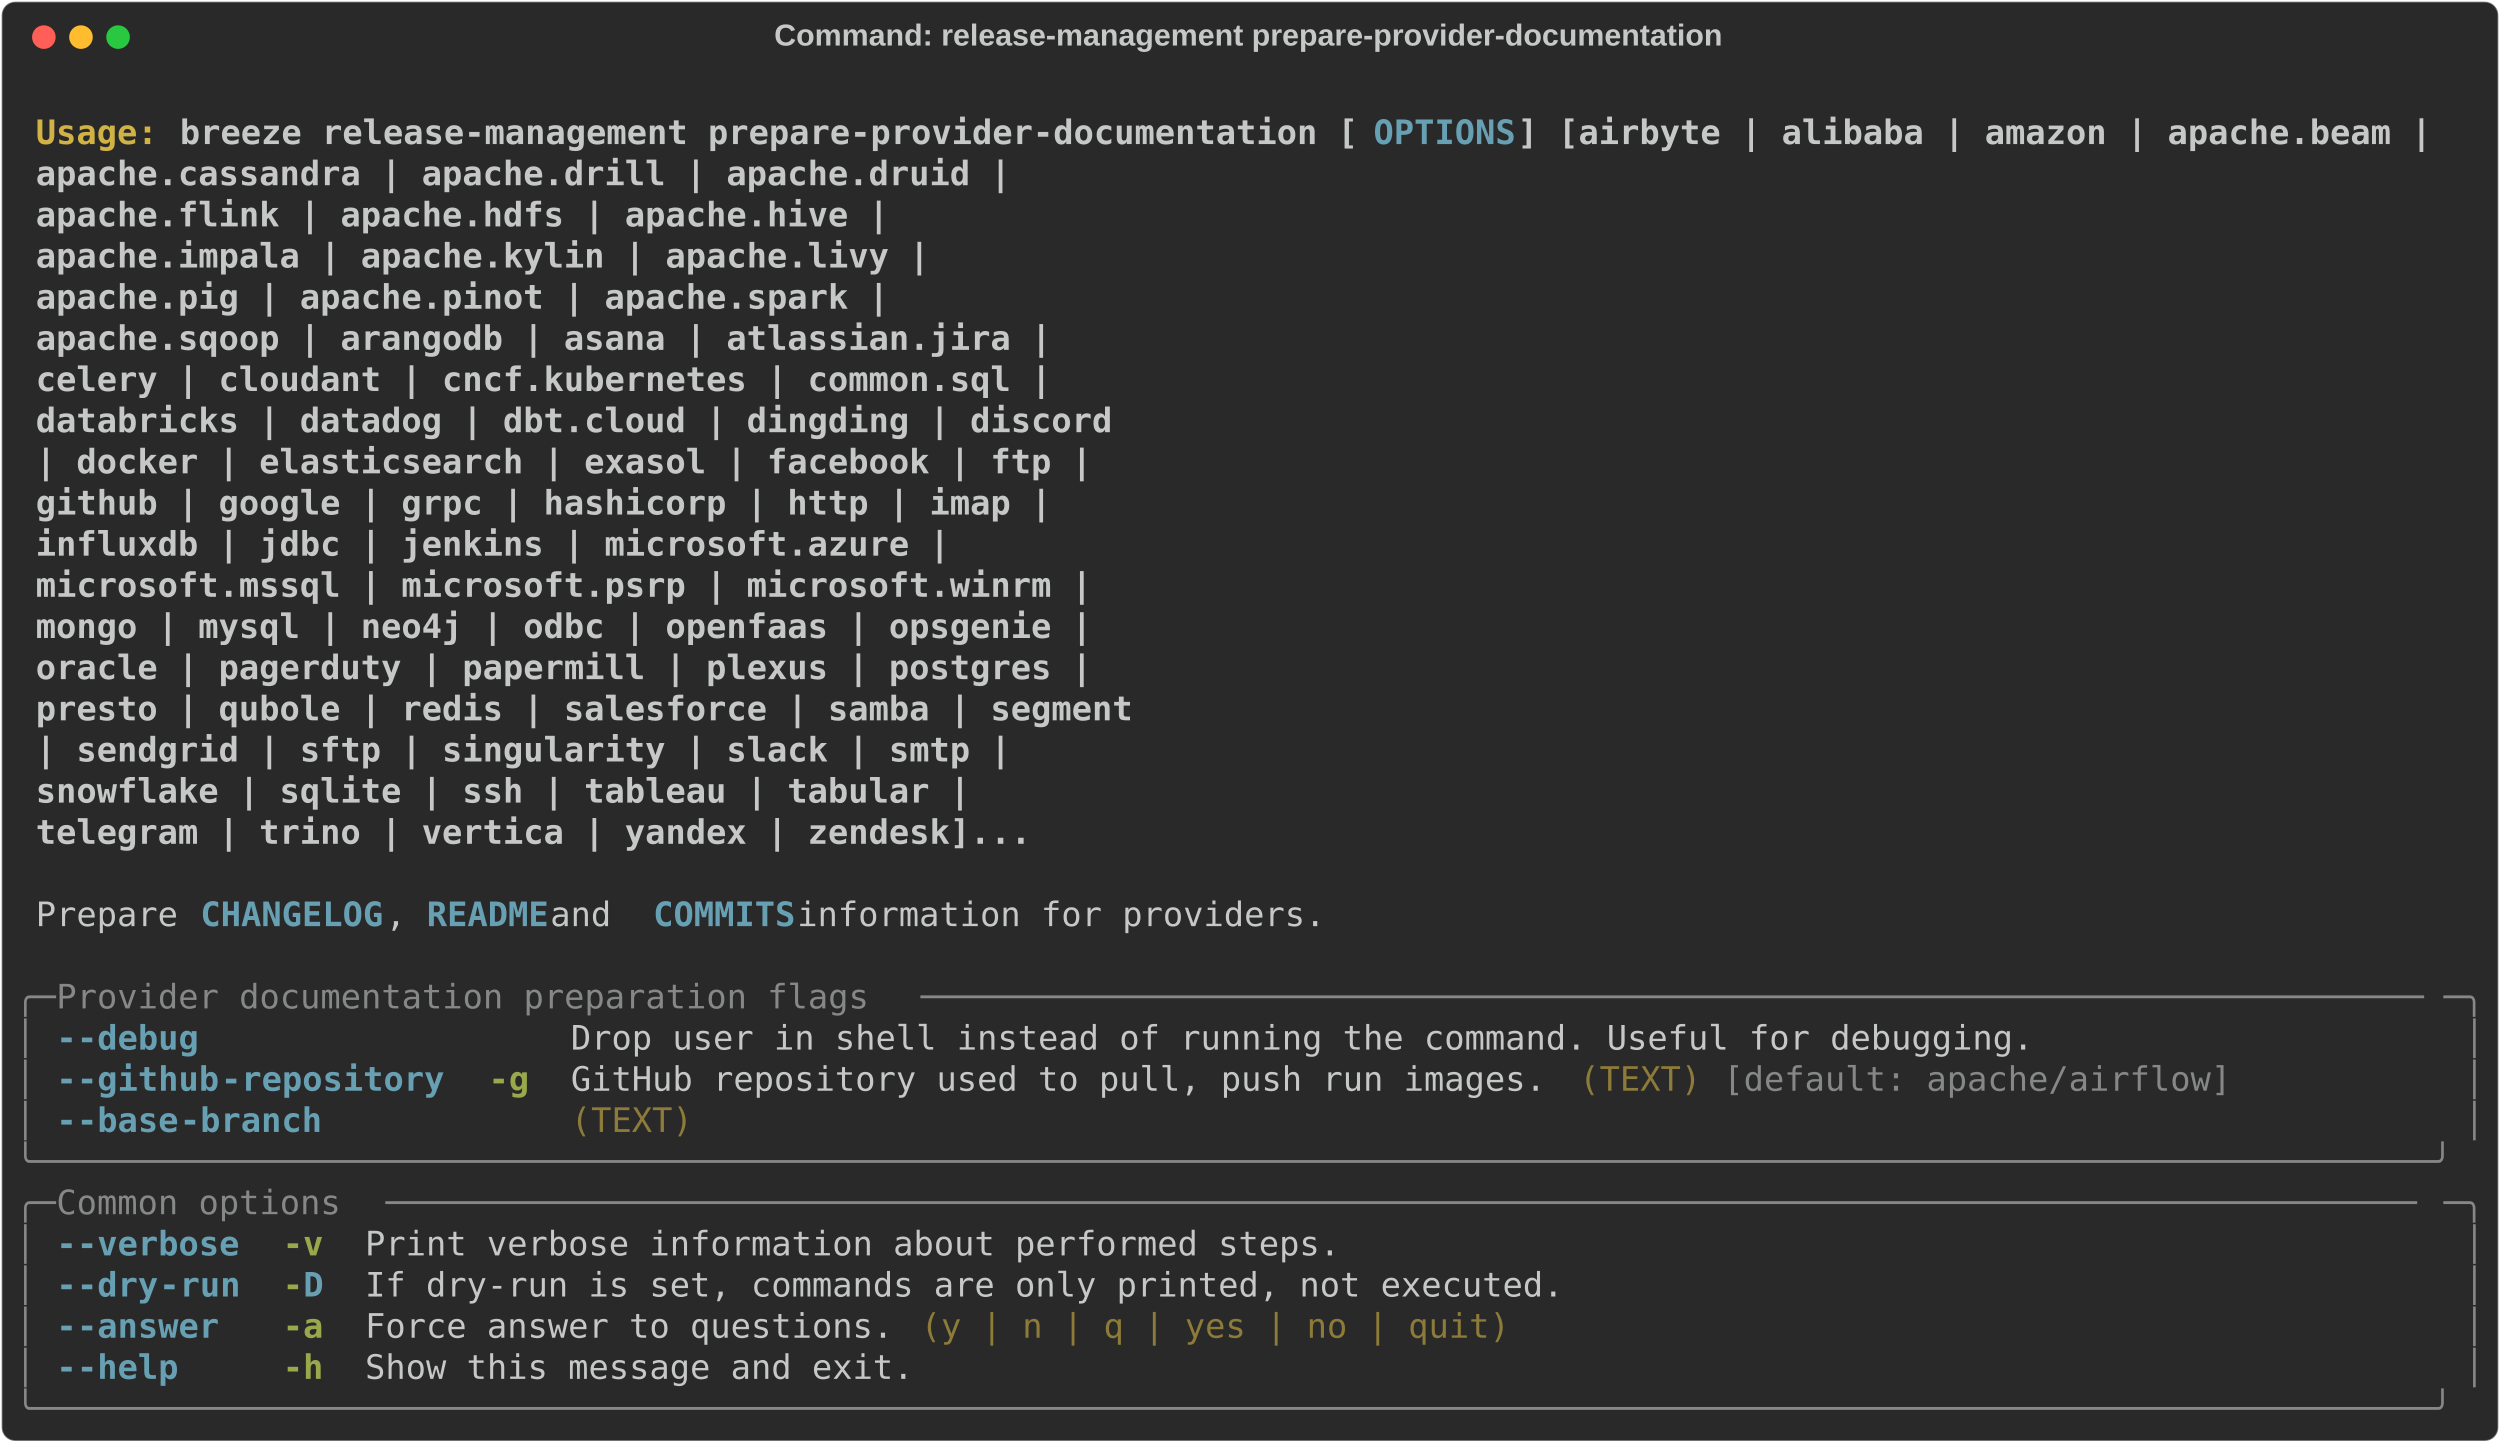
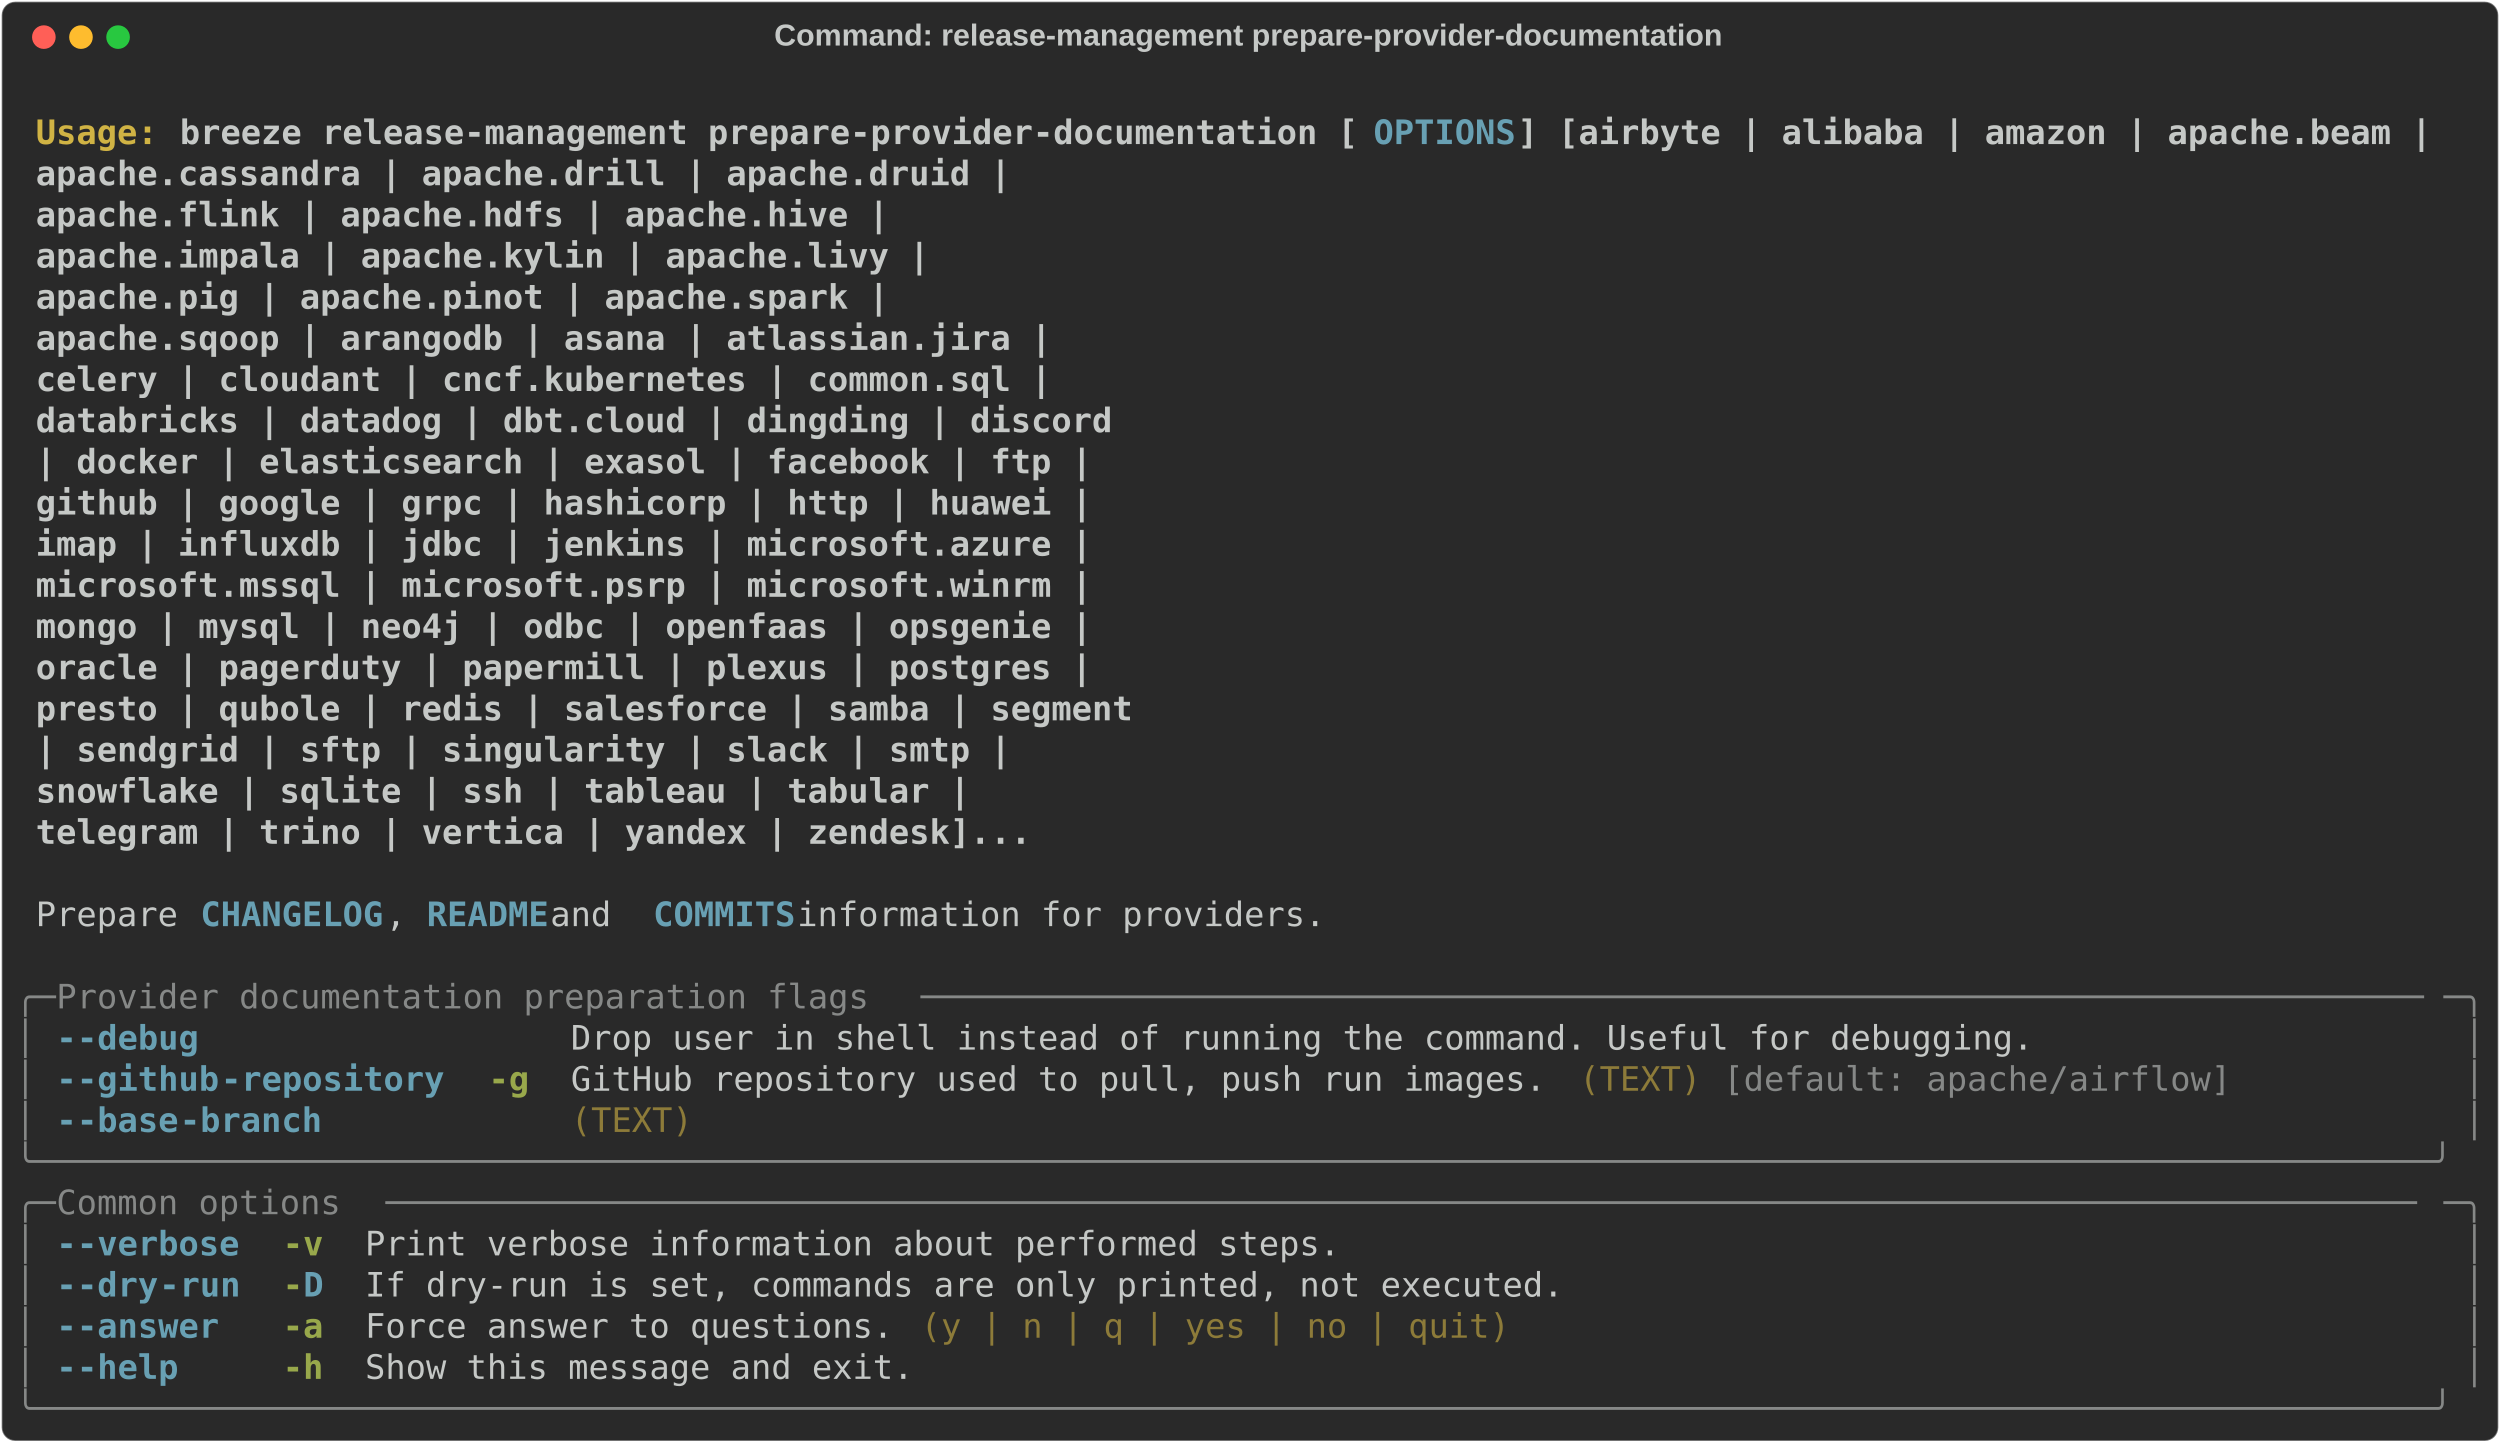
<svg xmlns="http://www.w3.org/2000/svg" class="rich-terminal" viewBox="0 0 1482 855.2">
  <style>

    @font-face {
        font-family: "Fira Code";
        src: local("FiraCode-Regular"),
                url("https://cdnjs.cloudflare.com/ajax/libs/firacode/6.2.0/woff2/FiraCode-Regular.woff2") format("woff2"),
                url("https://cdnjs.cloudflare.com/ajax/libs/firacode/6.2.0/woff/FiraCode-Regular.woff") format("woff");
        font-style: normal;
        font-weight: 400;
    }
    @font-face {
        font-family: "Fira Code";
        src: local("FiraCode-Bold"),
                url("https://cdnjs.cloudflare.com/ajax/libs/firacode/6.2.0/woff2/FiraCode-Bold.woff2") format("woff2"),
                url("https://cdnjs.cloudflare.com/ajax/libs/firacode/6.2.0/woff/FiraCode-Bold.woff") format("woff");
        font-style: bold;
        font-weight: 700;
    }

    .breeze-release-management-prepare-provider-documentation-matrix {
        font-family: Fira Code, monospace;
        font-size: 20px;
        line-height: 24.4px;
        font-variant-east-asian: full-width;
    }

    .breeze-release-management-prepare-provider-documentation-title {
        font-size: 18px;
        font-weight: bold;
        font-family: arial;
    }

    .breeze-release-management-prepare-provider-documentation-r1 { fill: #c5c8c6;font-weight: bold }
.breeze-release-management-prepare-provider-documentation-r2 { fill: #c5c8c6 }
.breeze-release-management-prepare-provider-documentation-r3 { fill: #d0b344;font-weight: bold }
.breeze-release-management-prepare-provider-documentation-r4 { fill: #68a0b3;font-weight: bold }
.breeze-release-management-prepare-provider-documentation-r5 { fill: #868887 }
.breeze-release-management-prepare-provider-documentation-r6 { fill: #98a84b;font-weight: bold }
.breeze-release-management-prepare-provider-documentation-r7 { fill: #8d7b39 }
    </style>
  <defs>
    <clipPath id="breeze-release-management-prepare-provider-documentation-clip-terminal">
      <rect x="0" y="0" width="1463.0" height="804.2" />
    </clipPath>
    <clipPath id="breeze-release-management-prepare-provider-documentation-line-0">
      <rect x="0" y="1.5" width="1464" height="24.65" />
    </clipPath>
    <clipPath id="breeze-release-management-prepare-provider-documentation-line-1">
      <rect x="0" y="25.9" width="1464" height="24.65" />
    </clipPath>
    <clipPath id="breeze-release-management-prepare-provider-documentation-line-2">
      <rect x="0" y="50.3" width="1464" height="24.65" />
    </clipPath>
    <clipPath id="breeze-release-management-prepare-provider-documentation-line-3">
      <rect x="0" y="74.7" width="1464" height="24.65" />
    </clipPath>
    <clipPath id="breeze-release-management-prepare-provider-documentation-line-4">
      <rect x="0" y="99.1" width="1464" height="24.65" />
    </clipPath>
    <clipPath id="breeze-release-management-prepare-provider-documentation-line-5">
      <rect x="0" y="123.5" width="1464" height="24.65" />
    </clipPath>
    <clipPath id="breeze-release-management-prepare-provider-documentation-line-6">
      <rect x="0" y="147.9" width="1464" height="24.65" />
    </clipPath>
    <clipPath id="breeze-release-management-prepare-provider-documentation-line-7">
      <rect x="0" y="172.3" width="1464" height="24.65" />
    </clipPath>
    <clipPath id="breeze-release-management-prepare-provider-documentation-line-8">
      <rect x="0" y="196.7" width="1464" height="24.65" />
    </clipPath>
    <clipPath id="breeze-release-management-prepare-provider-documentation-line-9">
      <rect x="0" y="221.1" width="1464" height="24.65" />
    </clipPath>
    <clipPath id="breeze-release-management-prepare-provider-documentation-line-10">
      <rect x="0" y="245.5" width="1464" height="24.65" />
    </clipPath>
    <clipPath id="breeze-release-management-prepare-provider-documentation-line-11">
      <rect x="0" y="269.9" width="1464" height="24.65" />
    </clipPath>
    <clipPath id="breeze-release-management-prepare-provider-documentation-line-12">
      <rect x="0" y="294.3" width="1464" height="24.65" />
    </clipPath>
    <clipPath id="breeze-release-management-prepare-provider-documentation-line-13">
      <rect x="0" y="318.7" width="1464" height="24.65" />
    </clipPath>
    <clipPath id="breeze-release-management-prepare-provider-documentation-line-14">
      <rect x="0" y="343.1" width="1464" height="24.65" />
    </clipPath>
    <clipPath id="breeze-release-management-prepare-provider-documentation-line-15">
      <rect x="0" y="367.5" width="1464" height="24.65" />
    </clipPath>
    <clipPath id="breeze-release-management-prepare-provider-documentation-line-16">
      <rect x="0" y="391.9" width="1464" height="24.65" />
    </clipPath>
    <clipPath id="breeze-release-management-prepare-provider-documentation-line-17">
      <rect x="0" y="416.3" width="1464" height="24.65" />
    </clipPath>
    <clipPath id="breeze-release-management-prepare-provider-documentation-line-18">
      <rect x="0" y="440.7" width="1464" height="24.65" />
    </clipPath>
    <clipPath id="breeze-release-management-prepare-provider-documentation-line-19">
      <rect x="0" y="465.1" width="1464" height="24.65" />
    </clipPath>
    <clipPath id="breeze-release-management-prepare-provider-documentation-line-20">
      <rect x="0" y="489.5" width="1464" height="24.65" />
    </clipPath>
    <clipPath id="breeze-release-management-prepare-provider-documentation-line-21">
      <rect x="0" y="513.9" width="1464" height="24.65" />
    </clipPath>
    <clipPath id="breeze-release-management-prepare-provider-documentation-line-22">
      <rect x="0" y="538.3" width="1464" height="24.65" />
    </clipPath>
    <clipPath id="breeze-release-management-prepare-provider-documentation-line-23">
      <rect x="0" y="562.7" width="1464" height="24.65" />
    </clipPath>
    <clipPath id="breeze-release-management-prepare-provider-documentation-line-24">
      <rect x="0" y="587.1" width="1464" height="24.65" />
    </clipPath>
    <clipPath id="breeze-release-management-prepare-provider-documentation-line-25">
      <rect x="0" y="611.5" width="1464" height="24.65" />
    </clipPath>
    <clipPath id="breeze-release-management-prepare-provider-documentation-line-26">
      <rect x="0" y="635.9" width="1464" height="24.65" />
    </clipPath>
    <clipPath id="breeze-release-management-prepare-provider-documentation-line-27">
      <rect x="0" y="660.3" width="1464" height="24.65" />
    </clipPath>
    <clipPath id="breeze-release-management-prepare-provider-documentation-line-28">
      <rect x="0" y="684.7" width="1464" height="24.65" />
    </clipPath>
    <clipPath id="breeze-release-management-prepare-provider-documentation-line-29">
      <rect x="0" y="709.1" width="1464" height="24.65" />
    </clipPath>
    <clipPath id="breeze-release-management-prepare-provider-documentation-line-30">
      <rect x="0" y="733.5" width="1464" height="24.65" />
    </clipPath>
    <clipPath id="breeze-release-management-prepare-provider-documentation-line-31">
      <rect x="0" y="757.9" width="1464" height="24.65" />
    </clipPath>
  </defs>
  <rect fill="#292929" stroke="rgba(255,255,255,0.35)" stroke-width="1" x="1" y="1" width="1480" height="853.2" rx="8" />
  <text class="breeze-release-management-prepare-provider-documentation-title" fill="#c5c8c6" text-anchor="middle" x="740" y="27">Command: release-management prepare-provider-documentation</text>
  <g transform="translate(26,22)">
    <circle cx="0" cy="0" r="7" fill="#ff5f57" />
    <circle cx="22" cy="0" r="7" fill="#febc2e" />
    <circle cx="44" cy="0" r="7" fill="#28c840" />
  </g>
  <g transform="translate(9, 41)" clip-path="url(#breeze-release-management-prepare-provider-documentation-clip-terminal)">
    <g class="breeze-release-management-prepare-provider-documentation-matrix">
      <text class="breeze-release-management-prepare-provider-documentation-r2" x="1464" y="20" textLength="12.2" clip-path="url(#breeze-release-management-prepare-provider-documentation-line-0)">
</text>
      <text class="breeze-release-management-prepare-provider-documentation-r3" x="12.2" y="44.4" textLength="85.4" clip-path="url(#breeze-release-management-prepare-provider-documentation-line-1)">Usage: </text>
      <text class="breeze-release-management-prepare-provider-documentation-r1" x="97.6" y="44.4" textLength="707.6" clip-path="url(#breeze-release-management-prepare-provider-documentation-line-1)">breeze release-management prepare-provider-documentation [</text>
      <text class="breeze-release-management-prepare-provider-documentation-r4" x="805.2" y="44.4" textLength="85.4" clip-path="url(#breeze-release-management-prepare-provider-documentation-line-1)">OPTIONS</text>
      <text class="breeze-release-management-prepare-provider-documentation-r1" x="890.6" y="44.4" textLength="549" clip-path="url(#breeze-release-management-prepare-provider-documentation-line-1)">] [airbyte | alibaba | amazon | apache.beam |</text>
      <text class="breeze-release-management-prepare-provider-documentation-r2" x="1464" y="44.4" textLength="12.2" clip-path="url(#breeze-release-management-prepare-provider-documentation-line-1)">
</text>
      <text class="breeze-release-management-prepare-provider-documentation-r1" x="12.2" y="68.8" textLength="1366.4" clip-path="url(#breeze-release-management-prepare-provider-documentation-line-2)">                                                                apache.cassandra | apache.drill | apache.druid |</text>
      <text class="breeze-release-management-prepare-provider-documentation-r2" x="1464" y="68.8" textLength="12.2" clip-path="url(#breeze-release-management-prepare-provider-documentation-line-2)">
</text>
      <text class="breeze-release-management-prepare-provider-documentation-r1" x="12.2" y="93.2" textLength="1293.2" clip-path="url(#breeze-release-management-prepare-provider-documentation-line-3)">                                                                apache.flink | apache.hdfs | apache.hive |</text>
      <text class="breeze-release-management-prepare-provider-documentation-r2" x="1464" y="93.2" textLength="12.2" clip-path="url(#breeze-release-management-prepare-provider-documentation-line-3)">
</text>
      <text class="breeze-release-management-prepare-provider-documentation-r1" x="12.2" y="117.6" textLength="1317.6" clip-path="url(#breeze-release-management-prepare-provider-documentation-line-4)">                                                                apache.impala | apache.kylin | apache.livy |</text>
      <text class="breeze-release-management-prepare-provider-documentation-r2" x="1464" y="117.6" textLength="12.2" clip-path="url(#breeze-release-management-prepare-provider-documentation-line-4)">
</text>
      <text class="breeze-release-management-prepare-provider-documentation-r1" x="12.2" y="142" textLength="1293.2" clip-path="url(#breeze-release-management-prepare-provider-documentation-line-5)">                                                                apache.pig | apache.pinot | apache.spark |</text>
      <text class="breeze-release-management-prepare-provider-documentation-r2" x="1464" y="142" textLength="12.2" clip-path="url(#breeze-release-management-prepare-provider-documentation-line-5)">
</text>
      <text class="breeze-release-management-prepare-provider-documentation-r1" x="12.2" y="166.4" textLength="1390.8" clip-path="url(#breeze-release-management-prepare-provider-documentation-line-6)">                                                                apache.sqoop | arangodb | asana | atlassian.jira |</text>
      <text class="breeze-release-management-prepare-provider-documentation-r2" x="1464" y="166.4" textLength="12.2" clip-path="url(#breeze-release-management-prepare-provider-documentation-line-6)">
</text>
      <text class="breeze-release-management-prepare-provider-documentation-r1" x="12.2" y="190.8" textLength="1390.8" clip-path="url(#breeze-release-management-prepare-provider-documentation-line-7)">                                                                celery | cloudant | cncf.kubernetes | common.sql |</text>
      <text class="breeze-release-management-prepare-provider-documentation-r2" x="1464" y="190.8" textLength="12.2" clip-path="url(#breeze-release-management-prepare-provider-documentation-line-7)">
</text>
      <text class="breeze-release-management-prepare-provider-documentation-r1" x="12.2" y="215.2" textLength="1427.4" clip-path="url(#breeze-release-management-prepare-provider-documentation-line-8)">                                                                databricks | datadog | dbt.cloud | dingding | discord</text>
      <text class="breeze-release-management-prepare-provider-documentation-r2" x="1464" y="215.2" textLength="12.2" clip-path="url(#breeze-release-management-prepare-provider-documentation-line-8)">
</text>
      <text class="breeze-release-management-prepare-provider-documentation-r1" x="12.2" y="239.6" textLength="1415.2" clip-path="url(#breeze-release-management-prepare-provider-documentation-line-9)">                                                                | docker | elasticsearch | exasol | facebook | ftp |</text>
      <text class="breeze-release-management-prepare-provider-documentation-r2" x="1464" y="239.6" textLength="12.2" clip-path="url(#breeze-release-management-prepare-provider-documentation-line-9)">
</text>
-       <text class="breeze-release-management-prepare-provider-documentation-r1" x="12.2" y="264" textLength="1390.8" clip-path="url(#breeze-release-management-prepare-provider-documentation-line-10)">                                                                github | google | grpc | hashicorp | http | imap |</text>
+       <text class="breeze-release-management-prepare-provider-documentation-r1" x="12.2" y="264" textLength="1415.2" clip-path="url(#breeze-release-management-prepare-provider-documentation-line-10)">                                                                github | google | grpc | hashicorp | http | huawei |</text>
      <text class="breeze-release-management-prepare-provider-documentation-r2" x="1464" y="264" textLength="12.2" clip-path="url(#breeze-release-management-prepare-provider-documentation-line-10)">
</text>
-       <text class="breeze-release-management-prepare-provider-documentation-r1" x="12.2" y="288.4" textLength="1329.8" clip-path="url(#breeze-release-management-prepare-provider-documentation-line-11)">                                                                influxdb | jdbc | jenkins | microsoft.azure |</text>
+       <text class="breeze-release-management-prepare-provider-documentation-r1" x="12.2" y="288.4" textLength="1415.2" clip-path="url(#breeze-release-management-prepare-provider-documentation-line-11)">                                                                imap | influxdb | jdbc | jenkins | microsoft.azure |</text>
      <text class="breeze-release-management-prepare-provider-documentation-r2" x="1464" y="288.4" textLength="12.2" clip-path="url(#breeze-release-management-prepare-provider-documentation-line-11)">
</text>
      <text class="breeze-release-management-prepare-provider-documentation-r1" x="12.2" y="312.8" textLength="1415.2" clip-path="url(#breeze-release-management-prepare-provider-documentation-line-12)">                                                                microsoft.mssql | microsoft.psrp | microsoft.winrm |</text>
      <text class="breeze-release-management-prepare-provider-documentation-r2" x="1464" y="312.8" textLength="12.2" clip-path="url(#breeze-release-management-prepare-provider-documentation-line-12)">
</text>
      <text class="breeze-release-management-prepare-provider-documentation-r1" x="12.2" y="337.2" textLength="1415.2" clip-path="url(#breeze-release-management-prepare-provider-documentation-line-13)">                                                                mongo | mysql | neo4j | odbc | openfaas | opsgenie |</text>
      <text class="breeze-release-management-prepare-provider-documentation-r2" x="1464" y="337.2" textLength="12.2" clip-path="url(#breeze-release-management-prepare-provider-documentation-line-13)">
</text>
      <text class="breeze-release-management-prepare-provider-documentation-r1" x="12.2" y="361.6" textLength="1415.2" clip-path="url(#breeze-release-management-prepare-provider-documentation-line-14)">                                                                oracle | pagerduty | papermill | plexus | postgres |</text>
      <text class="breeze-release-management-prepare-provider-documentation-r2" x="1464" y="361.6" textLength="12.2" clip-path="url(#breeze-release-management-prepare-provider-documentation-line-14)">
</text>
      <text class="breeze-release-management-prepare-provider-documentation-r1" x="12.2" y="386" textLength="1439.6" clip-path="url(#breeze-release-management-prepare-provider-documentation-line-15)">                                                                presto | qubole | redis | salesforce | samba | segment</text>
      <text class="breeze-release-management-prepare-provider-documentation-r2" x="1464" y="386" textLength="12.2" clip-path="url(#breeze-release-management-prepare-provider-documentation-line-15)">
</text>
      <text class="breeze-release-management-prepare-provider-documentation-r1" x="12.2" y="410.4" textLength="1366.4" clip-path="url(#breeze-release-management-prepare-provider-documentation-line-16)">                                                                | sendgrid | sftp | singularity | slack | smtp |</text>
      <text class="breeze-release-management-prepare-provider-documentation-r2" x="1464" y="410.4" textLength="12.2" clip-path="url(#breeze-release-management-prepare-provider-documentation-line-16)">
</text>
      <text class="breeze-release-management-prepare-provider-documentation-r1" x="12.2" y="434.8" textLength="1342" clip-path="url(#breeze-release-management-prepare-provider-documentation-line-17)">                                                                snowflake | sqlite | ssh | tableau | tabular |</text>
      <text class="breeze-release-management-prepare-provider-documentation-r2" x="1464" y="434.8" textLength="12.2" clip-path="url(#breeze-release-management-prepare-provider-documentation-line-17)">
</text>
      <text class="breeze-release-management-prepare-provider-documentation-r1" x="12.2" y="459.2" textLength="1378.6" clip-path="url(#breeze-release-management-prepare-provider-documentation-line-18)">                                                                telegram | trino | vertica | yandex | zendesk]...</text>
      <text class="breeze-release-management-prepare-provider-documentation-r2" x="1464" y="459.2" textLength="12.2" clip-path="url(#breeze-release-management-prepare-provider-documentation-line-18)">
</text>
      <text class="breeze-release-management-prepare-provider-documentation-r2" x="1464" y="483.6" textLength="12.2" clip-path="url(#breeze-release-management-prepare-provider-documentation-line-19)">
</text>
      <text class="breeze-release-management-prepare-provider-documentation-r2" x="12.2" y="508" textLength="97.6" clip-path="url(#breeze-release-management-prepare-provider-documentation-line-20)">Prepare </text>
      <text class="breeze-release-management-prepare-provider-documentation-r4" x="109.8" y="508" textLength="109.8" clip-path="url(#breeze-release-management-prepare-provider-documentation-line-20)">CHANGELOG</text>
      <text class="breeze-release-management-prepare-provider-documentation-r2" x="219.6" y="508" textLength="24.4" clip-path="url(#breeze-release-management-prepare-provider-documentation-line-20)">, </text>
      <text class="breeze-release-management-prepare-provider-documentation-r4" x="244" y="508" textLength="73.2" clip-path="url(#breeze-release-management-prepare-provider-documentation-line-20)">README</text>
      <text class="breeze-release-management-prepare-provider-documentation-r2" x="317.2" y="508" textLength="61" clip-path="url(#breeze-release-management-prepare-provider-documentation-line-20)"> and </text>
      <text class="breeze-release-management-prepare-provider-documentation-r4" x="378.2" y="508" textLength="85.4" clip-path="url(#breeze-release-management-prepare-provider-documentation-line-20)">COMMITS</text>
      <text class="breeze-release-management-prepare-provider-documentation-r2" x="463.6" y="508" textLength="329.4" clip-path="url(#breeze-release-management-prepare-provider-documentation-line-20)"> information for providers.</text>
      <text class="breeze-release-management-prepare-provider-documentation-r2" x="1464" y="508" textLength="12.2" clip-path="url(#breeze-release-management-prepare-provider-documentation-line-20)">
</text>
      <text class="breeze-release-management-prepare-provider-documentation-r2" x="1464" y="532.4" textLength="12.2" clip-path="url(#breeze-release-management-prepare-provider-documentation-line-21)">
</text>
      <text class="breeze-release-management-prepare-provider-documentation-r5" x="0" y="556.8" textLength="24.4" clip-path="url(#breeze-release-management-prepare-provider-documentation-line-22)">╭─</text>
      <text class="breeze-release-management-prepare-provider-documentation-r5" x="24.4" y="556.8" textLength="512.4" clip-path="url(#breeze-release-management-prepare-provider-documentation-line-22)"> Provider documentation preparation flags </text>
      <text class="breeze-release-management-prepare-provider-documentation-r5" x="536.8" y="556.8" textLength="902.8" clip-path="url(#breeze-release-management-prepare-provider-documentation-line-22)">──────────────────────────────────────────────────────────────────────────</text>
      <text class="breeze-release-management-prepare-provider-documentation-r5" x="1439.6" y="556.8" textLength="24.4" clip-path="url(#breeze-release-management-prepare-provider-documentation-line-22)">─╮</text>
      <text class="breeze-release-management-prepare-provider-documentation-r2" x="1464" y="556.8" textLength="12.2" clip-path="url(#breeze-release-management-prepare-provider-documentation-line-22)">
</text>
      <text class="breeze-release-management-prepare-provider-documentation-r5" x="0" y="581.2" textLength="12.2" clip-path="url(#breeze-release-management-prepare-provider-documentation-line-23)">│</text>
      <text class="breeze-release-management-prepare-provider-documentation-r4" x="24.4" y="581.2" textLength="12.2" clip-path="url(#breeze-release-management-prepare-provider-documentation-line-23)">-</text>
      <text class="breeze-release-management-prepare-provider-documentation-r4" x="36.6" y="581.2" textLength="73.2" clip-path="url(#breeze-release-management-prepare-provider-documentation-line-23)">-debug</text>
      <text class="breeze-release-management-prepare-provider-documentation-r2" x="329.4" y="581.2" textLength="878.4" clip-path="url(#breeze-release-management-prepare-provider-documentation-line-23)">Drop user in shell instead of running the command. Useful for debugging.</text>
      <text class="breeze-release-management-prepare-provider-documentation-r5" x="1451.8" y="581.2" textLength="12.2" clip-path="url(#breeze-release-management-prepare-provider-documentation-line-23)">│</text>
      <text class="breeze-release-management-prepare-provider-documentation-r2" x="1464" y="581.2" textLength="12.2" clip-path="url(#breeze-release-management-prepare-provider-documentation-line-23)">
</text>
      <text class="breeze-release-management-prepare-provider-documentation-r5" x="0" y="605.6" textLength="12.2" clip-path="url(#breeze-release-management-prepare-provider-documentation-line-24)">│</text>
      <text class="breeze-release-management-prepare-provider-documentation-r4" x="24.4" y="605.6" textLength="12.2" clip-path="url(#breeze-release-management-prepare-provider-documentation-line-24)">-</text>
      <text class="breeze-release-management-prepare-provider-documentation-r4" x="36.6" y="605.6" textLength="85.4" clip-path="url(#breeze-release-management-prepare-provider-documentation-line-24)">-github</text>
      <text class="breeze-release-management-prepare-provider-documentation-r4" x="122" y="605.6" textLength="134.2" clip-path="url(#breeze-release-management-prepare-provider-documentation-line-24)">-repository</text>
      <text class="breeze-release-management-prepare-provider-documentation-r6" x="280.6" y="605.6" textLength="24.4" clip-path="url(#breeze-release-management-prepare-provider-documentation-line-24)">-g</text>
      <text class="breeze-release-management-prepare-provider-documentation-r2" x="329.4" y="605.6" textLength="585.6" clip-path="url(#breeze-release-management-prepare-provider-documentation-line-24)">GitHub repository used to pull, push run images.</text>
      <text class="breeze-release-management-prepare-provider-documentation-r7" x="927.2" y="605.6" textLength="73.2" clip-path="url(#breeze-release-management-prepare-provider-documentation-line-24)">(TEXT)</text>
      <text class="breeze-release-management-prepare-provider-documentation-r5" x="1012.6" y="605.6" textLength="305" clip-path="url(#breeze-release-management-prepare-provider-documentation-line-24)">[default: apache/airflow]</text>
      <text class="breeze-release-management-prepare-provider-documentation-r5" x="1451.8" y="605.6" textLength="12.2" clip-path="url(#breeze-release-management-prepare-provider-documentation-line-24)">│</text>
      <text class="breeze-release-management-prepare-provider-documentation-r2" x="1464" y="605.6" textLength="12.2" clip-path="url(#breeze-release-management-prepare-provider-documentation-line-24)">
</text>
      <text class="breeze-release-management-prepare-provider-documentation-r5" x="0" y="630" textLength="12.2" clip-path="url(#breeze-release-management-prepare-provider-documentation-line-25)">│</text>
      <text class="breeze-release-management-prepare-provider-documentation-r4" x="24.4" y="630" textLength="12.2" clip-path="url(#breeze-release-management-prepare-provider-documentation-line-25)">-</text>
      <text class="breeze-release-management-prepare-provider-documentation-r4" x="36.6" y="630" textLength="61" clip-path="url(#breeze-release-management-prepare-provider-documentation-line-25)">-base</text>
      <text class="breeze-release-management-prepare-provider-documentation-r4" x="97.6" y="630" textLength="85.4" clip-path="url(#breeze-release-management-prepare-provider-documentation-line-25)">-branch</text>
      <text class="breeze-release-management-prepare-provider-documentation-r7" x="329.4" y="630" textLength="73.2" clip-path="url(#breeze-release-management-prepare-provider-documentation-line-25)">(TEXT)</text>
      <text class="breeze-release-management-prepare-provider-documentation-r5" x="1451.8" y="630" textLength="12.2" clip-path="url(#breeze-release-management-prepare-provider-documentation-line-25)">│</text>
      <text class="breeze-release-management-prepare-provider-documentation-r2" x="1464" y="630" textLength="12.2" clip-path="url(#breeze-release-management-prepare-provider-documentation-line-25)">
</text>
      <text class="breeze-release-management-prepare-provider-documentation-r5" x="0" y="654.4" textLength="1464" clip-path="url(#breeze-release-management-prepare-provider-documentation-line-26)">╰──────────────────────────────────────────────────────────────────────────────────────────────────────────────────────╯</text>
      <text class="breeze-release-management-prepare-provider-documentation-r2" x="1464" y="654.4" textLength="12.2" clip-path="url(#breeze-release-management-prepare-provider-documentation-line-26)">
</text>
      <text class="breeze-release-management-prepare-provider-documentation-r5" x="0" y="678.8" textLength="24.4" clip-path="url(#breeze-release-management-prepare-provider-documentation-line-27)">╭─</text>
      <text class="breeze-release-management-prepare-provider-documentation-r5" x="24.4" y="678.8" textLength="195.2" clip-path="url(#breeze-release-management-prepare-provider-documentation-line-27)"> Common options </text>
      <text class="breeze-release-management-prepare-provider-documentation-r5" x="219.6" y="678.8" textLength="1220" clip-path="url(#breeze-release-management-prepare-provider-documentation-line-27)">────────────────────────────────────────────────────────────────────────────────────────────────────</text>
      <text class="breeze-release-management-prepare-provider-documentation-r5" x="1439.6" y="678.8" textLength="24.4" clip-path="url(#breeze-release-management-prepare-provider-documentation-line-27)">─╮</text>
      <text class="breeze-release-management-prepare-provider-documentation-r2" x="1464" y="678.8" textLength="12.2" clip-path="url(#breeze-release-management-prepare-provider-documentation-line-27)">
</text>
      <text class="breeze-release-management-prepare-provider-documentation-r5" x="0" y="703.2" textLength="12.2" clip-path="url(#breeze-release-management-prepare-provider-documentation-line-28)">│</text>
      <text class="breeze-release-management-prepare-provider-documentation-r4" x="24.4" y="703.2" textLength="12.2" clip-path="url(#breeze-release-management-prepare-provider-documentation-line-28)">-</text>
      <text class="breeze-release-management-prepare-provider-documentation-r4" x="36.6" y="703.2" textLength="97.6" clip-path="url(#breeze-release-management-prepare-provider-documentation-line-28)">-verbose</text>
      <text class="breeze-release-management-prepare-provider-documentation-r6" x="158.6" y="703.2" textLength="24.4" clip-path="url(#breeze-release-management-prepare-provider-documentation-line-28)">-v</text>
      <text class="breeze-release-management-prepare-provider-documentation-r2" x="207.4" y="703.2" textLength="585.6" clip-path="url(#breeze-release-management-prepare-provider-documentation-line-28)">Print verbose information about performed steps.</text>
      <text class="breeze-release-management-prepare-provider-documentation-r5" x="1451.8" y="703.2" textLength="12.2" clip-path="url(#breeze-release-management-prepare-provider-documentation-line-28)">│</text>
      <text class="breeze-release-management-prepare-provider-documentation-r2" x="1464" y="703.2" textLength="12.2" clip-path="url(#breeze-release-management-prepare-provider-documentation-line-28)">
</text>
      <text class="breeze-release-management-prepare-provider-documentation-r5" x="0" y="727.6" textLength="12.2" clip-path="url(#breeze-release-management-prepare-provider-documentation-line-29)">│</text>
      <text class="breeze-release-management-prepare-provider-documentation-r4" x="24.4" y="727.6" textLength="12.2" clip-path="url(#breeze-release-management-prepare-provider-documentation-line-29)">-</text>
      <text class="breeze-release-management-prepare-provider-documentation-r4" x="36.6" y="727.6" textLength="48.8" clip-path="url(#breeze-release-management-prepare-provider-documentation-line-29)">-dry</text>
      <text class="breeze-release-management-prepare-provider-documentation-r4" x="85.4" y="727.6" textLength="48.8" clip-path="url(#breeze-release-management-prepare-provider-documentation-line-29)">-run</text>
      <text class="breeze-release-management-prepare-provider-documentation-r6" x="158.6" y="727.6" textLength="12.2" clip-path="url(#breeze-release-management-prepare-provider-documentation-line-29)">-</text>
      <text class="breeze-release-management-prepare-provider-documentation-r4" x="170.8" y="727.6" textLength="12.2" clip-path="url(#breeze-release-management-prepare-provider-documentation-line-29)">D</text>
      <text class="breeze-release-management-prepare-provider-documentation-r2" x="207.4" y="727.6" textLength="719.8" clip-path="url(#breeze-release-management-prepare-provider-documentation-line-29)">If dry-run is set, commands are only printed, not executed.</text>
      <text class="breeze-release-management-prepare-provider-documentation-r5" x="1451.8" y="727.6" textLength="12.2" clip-path="url(#breeze-release-management-prepare-provider-documentation-line-29)">│</text>
      <text class="breeze-release-management-prepare-provider-documentation-r2" x="1464" y="727.6" textLength="12.2" clip-path="url(#breeze-release-management-prepare-provider-documentation-line-29)">
</text>
      <text class="breeze-release-management-prepare-provider-documentation-r5" x="0" y="752" textLength="12.2" clip-path="url(#breeze-release-management-prepare-provider-documentation-line-30)">│</text>
      <text class="breeze-release-management-prepare-provider-documentation-r4" x="24.4" y="752" textLength="12.2" clip-path="url(#breeze-release-management-prepare-provider-documentation-line-30)">-</text>
      <text class="breeze-release-management-prepare-provider-documentation-r4" x="36.6" y="752" textLength="85.4" clip-path="url(#breeze-release-management-prepare-provider-documentation-line-30)">-answer</text>
      <text class="breeze-release-management-prepare-provider-documentation-r6" x="158.6" y="752" textLength="24.4" clip-path="url(#breeze-release-management-prepare-provider-documentation-line-30)">-a</text>
      <text class="breeze-release-management-prepare-provider-documentation-r2" x="207.4" y="752" textLength="317.2" clip-path="url(#breeze-release-management-prepare-provider-documentation-line-30)">Force answer to questions.</text>
      <text class="breeze-release-management-prepare-provider-documentation-r7" x="536.8" y="752" textLength="353.8" clip-path="url(#breeze-release-management-prepare-provider-documentation-line-30)">(y | n | q | yes | no | quit)</text>
      <text class="breeze-release-management-prepare-provider-documentation-r5" x="1451.8" y="752" textLength="12.2" clip-path="url(#breeze-release-management-prepare-provider-documentation-line-30)">│</text>
      <text class="breeze-release-management-prepare-provider-documentation-r2" x="1464" y="752" textLength="12.2" clip-path="url(#breeze-release-management-prepare-provider-documentation-line-30)">
</text>
      <text class="breeze-release-management-prepare-provider-documentation-r5" x="0" y="776.4" textLength="12.2" clip-path="url(#breeze-release-management-prepare-provider-documentation-line-31)">│</text>
      <text class="breeze-release-management-prepare-provider-documentation-r4" x="24.4" y="776.4" textLength="12.2" clip-path="url(#breeze-release-management-prepare-provider-documentation-line-31)">-</text>
      <text class="breeze-release-management-prepare-provider-documentation-r4" x="36.6" y="776.4" textLength="61" clip-path="url(#breeze-release-management-prepare-provider-documentation-line-31)">-help</text>
      <text class="breeze-release-management-prepare-provider-documentation-r6" x="158.6" y="776.4" textLength="24.4" clip-path="url(#breeze-release-management-prepare-provider-documentation-line-31)">-h</text>
      <text class="breeze-release-management-prepare-provider-documentation-r2" x="207.4" y="776.4" textLength="329.4" clip-path="url(#breeze-release-management-prepare-provider-documentation-line-31)">Show this message and exit.</text>
      <text class="breeze-release-management-prepare-provider-documentation-r5" x="1451.8" y="776.4" textLength="12.2" clip-path="url(#breeze-release-management-prepare-provider-documentation-line-31)">│</text>
      <text class="breeze-release-management-prepare-provider-documentation-r2" x="1464" y="776.4" textLength="12.2" clip-path="url(#breeze-release-management-prepare-provider-documentation-line-31)">
</text>
      <text class="breeze-release-management-prepare-provider-documentation-r5" x="0" y="800.8" textLength="1464" clip-path="url(#breeze-release-management-prepare-provider-documentation-line-32)">╰──────────────────────────────────────────────────────────────────────────────────────────────────────────────────────╯</text>
      <text class="breeze-release-management-prepare-provider-documentation-r2" x="1464" y="800.8" textLength="12.2" clip-path="url(#breeze-release-management-prepare-provider-documentation-line-32)">
</text>
    </g>
  </g>
</svg>
